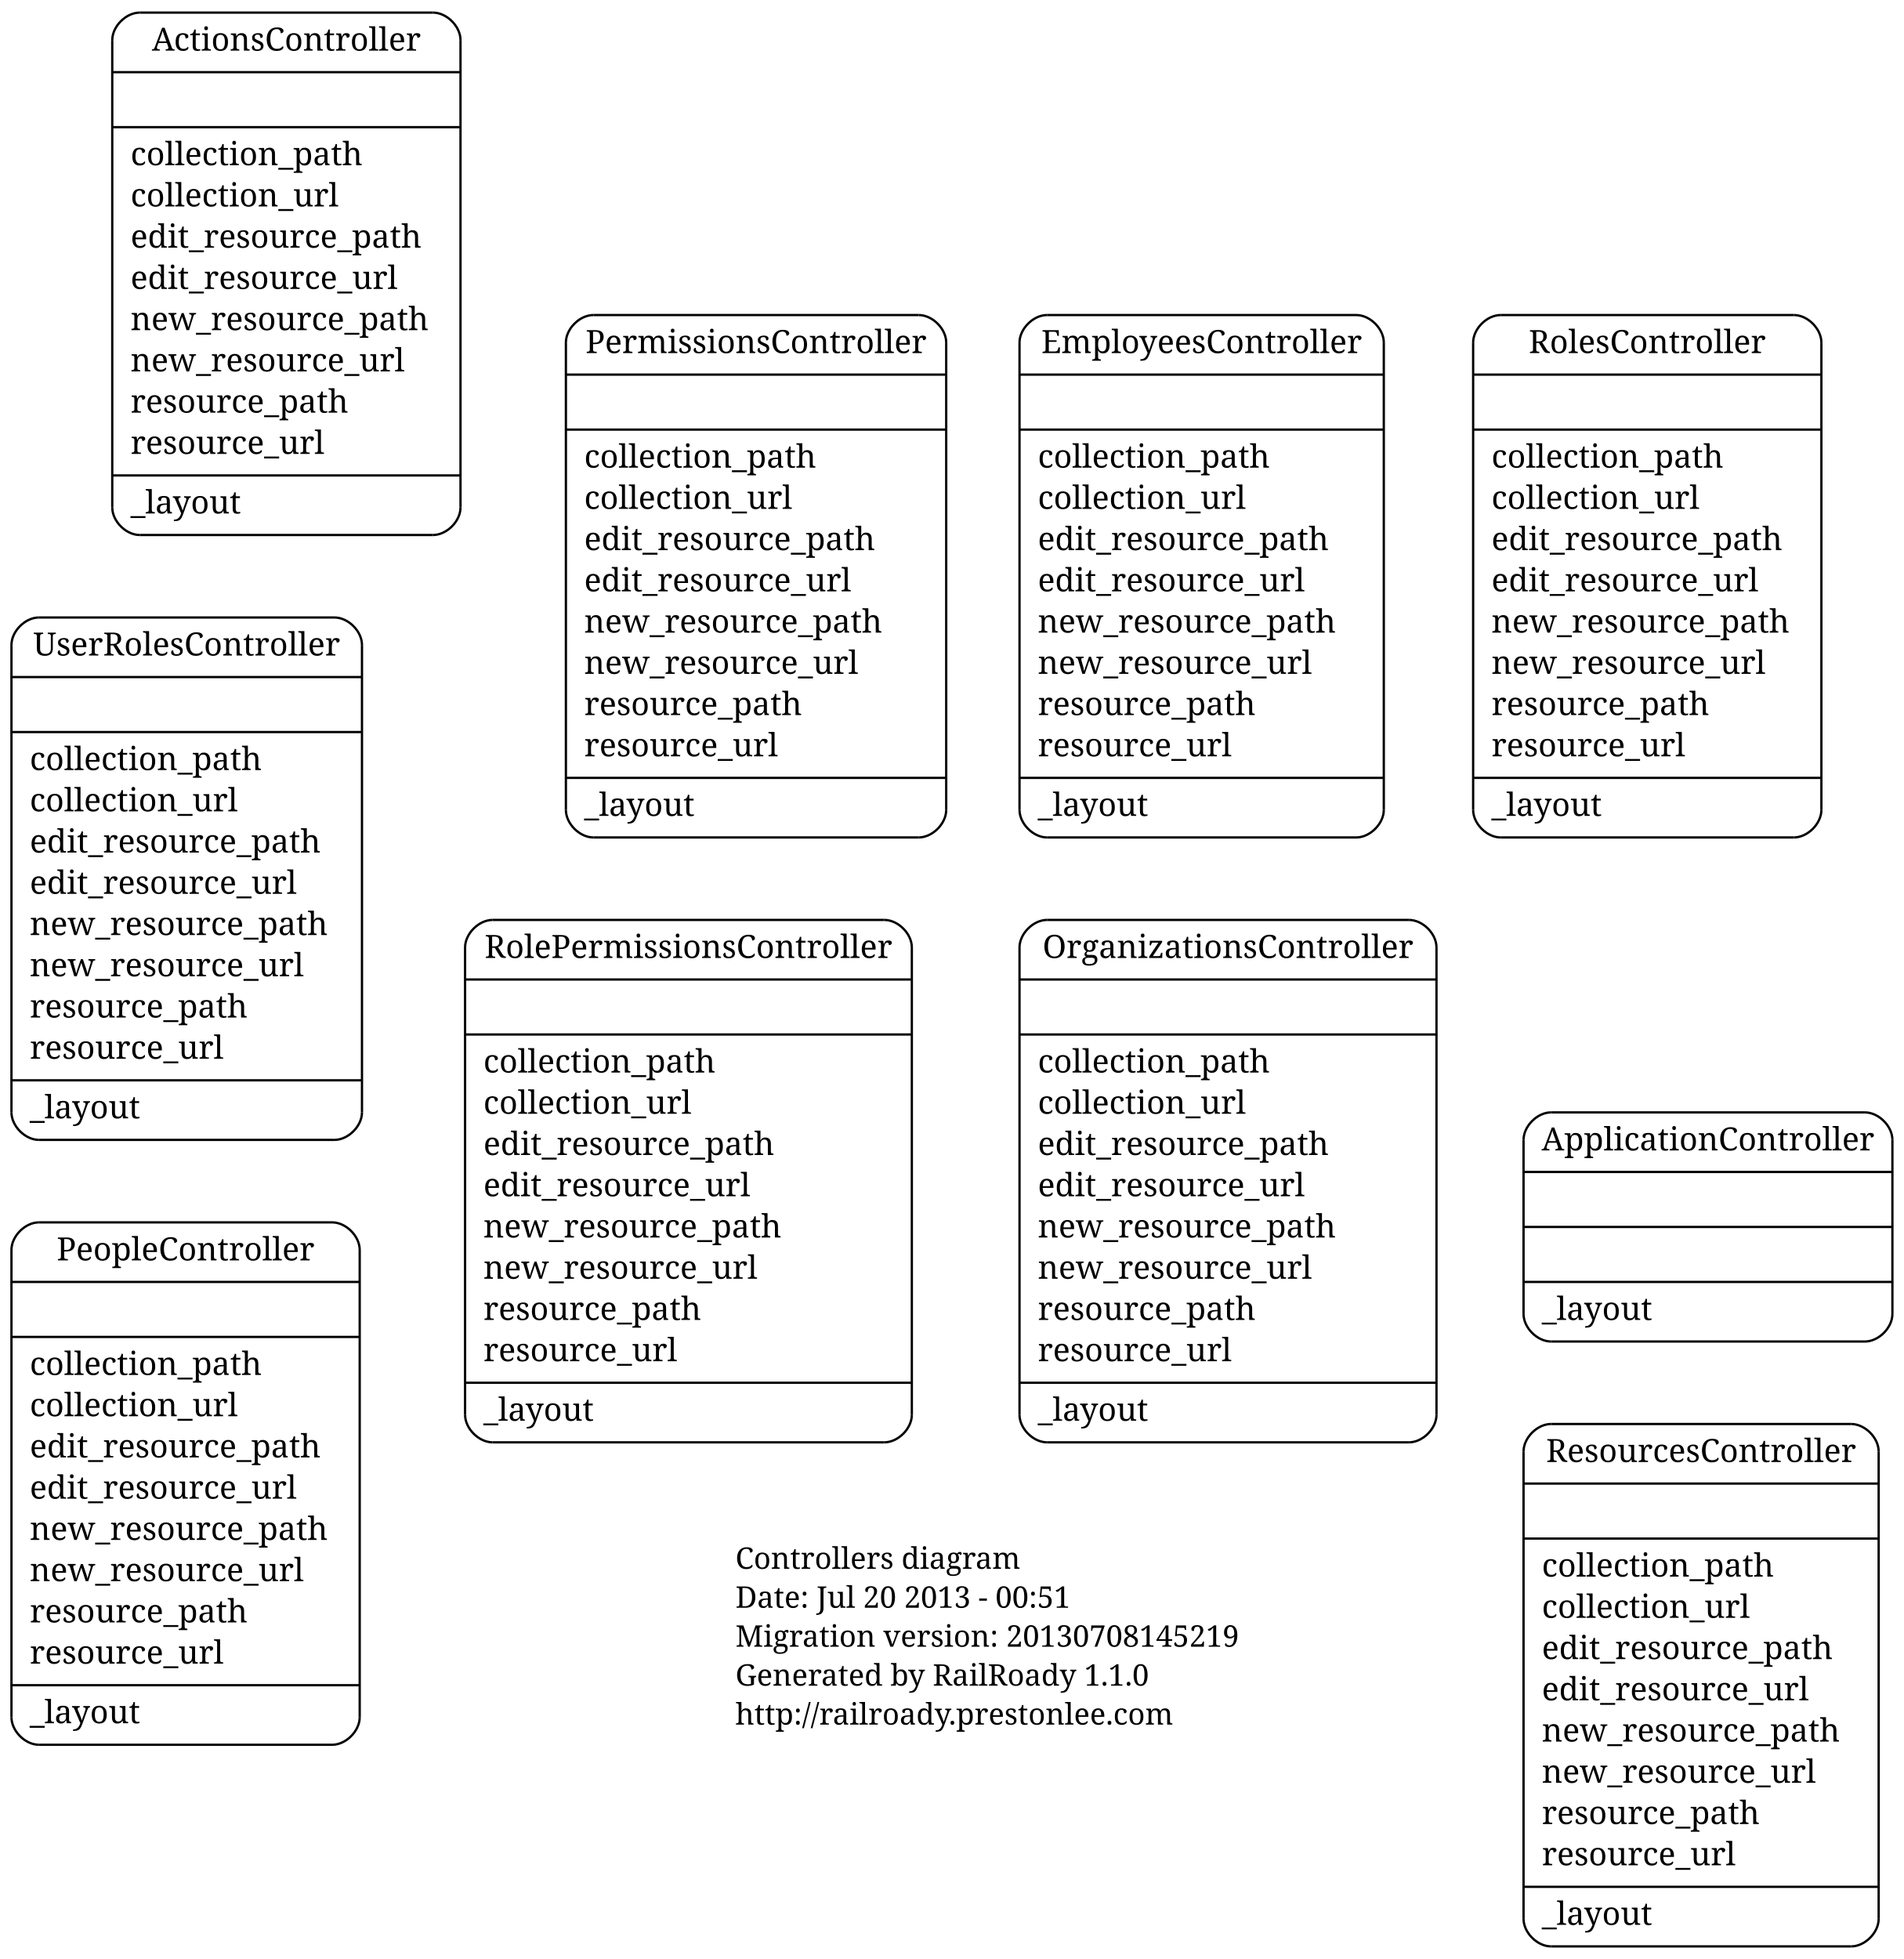
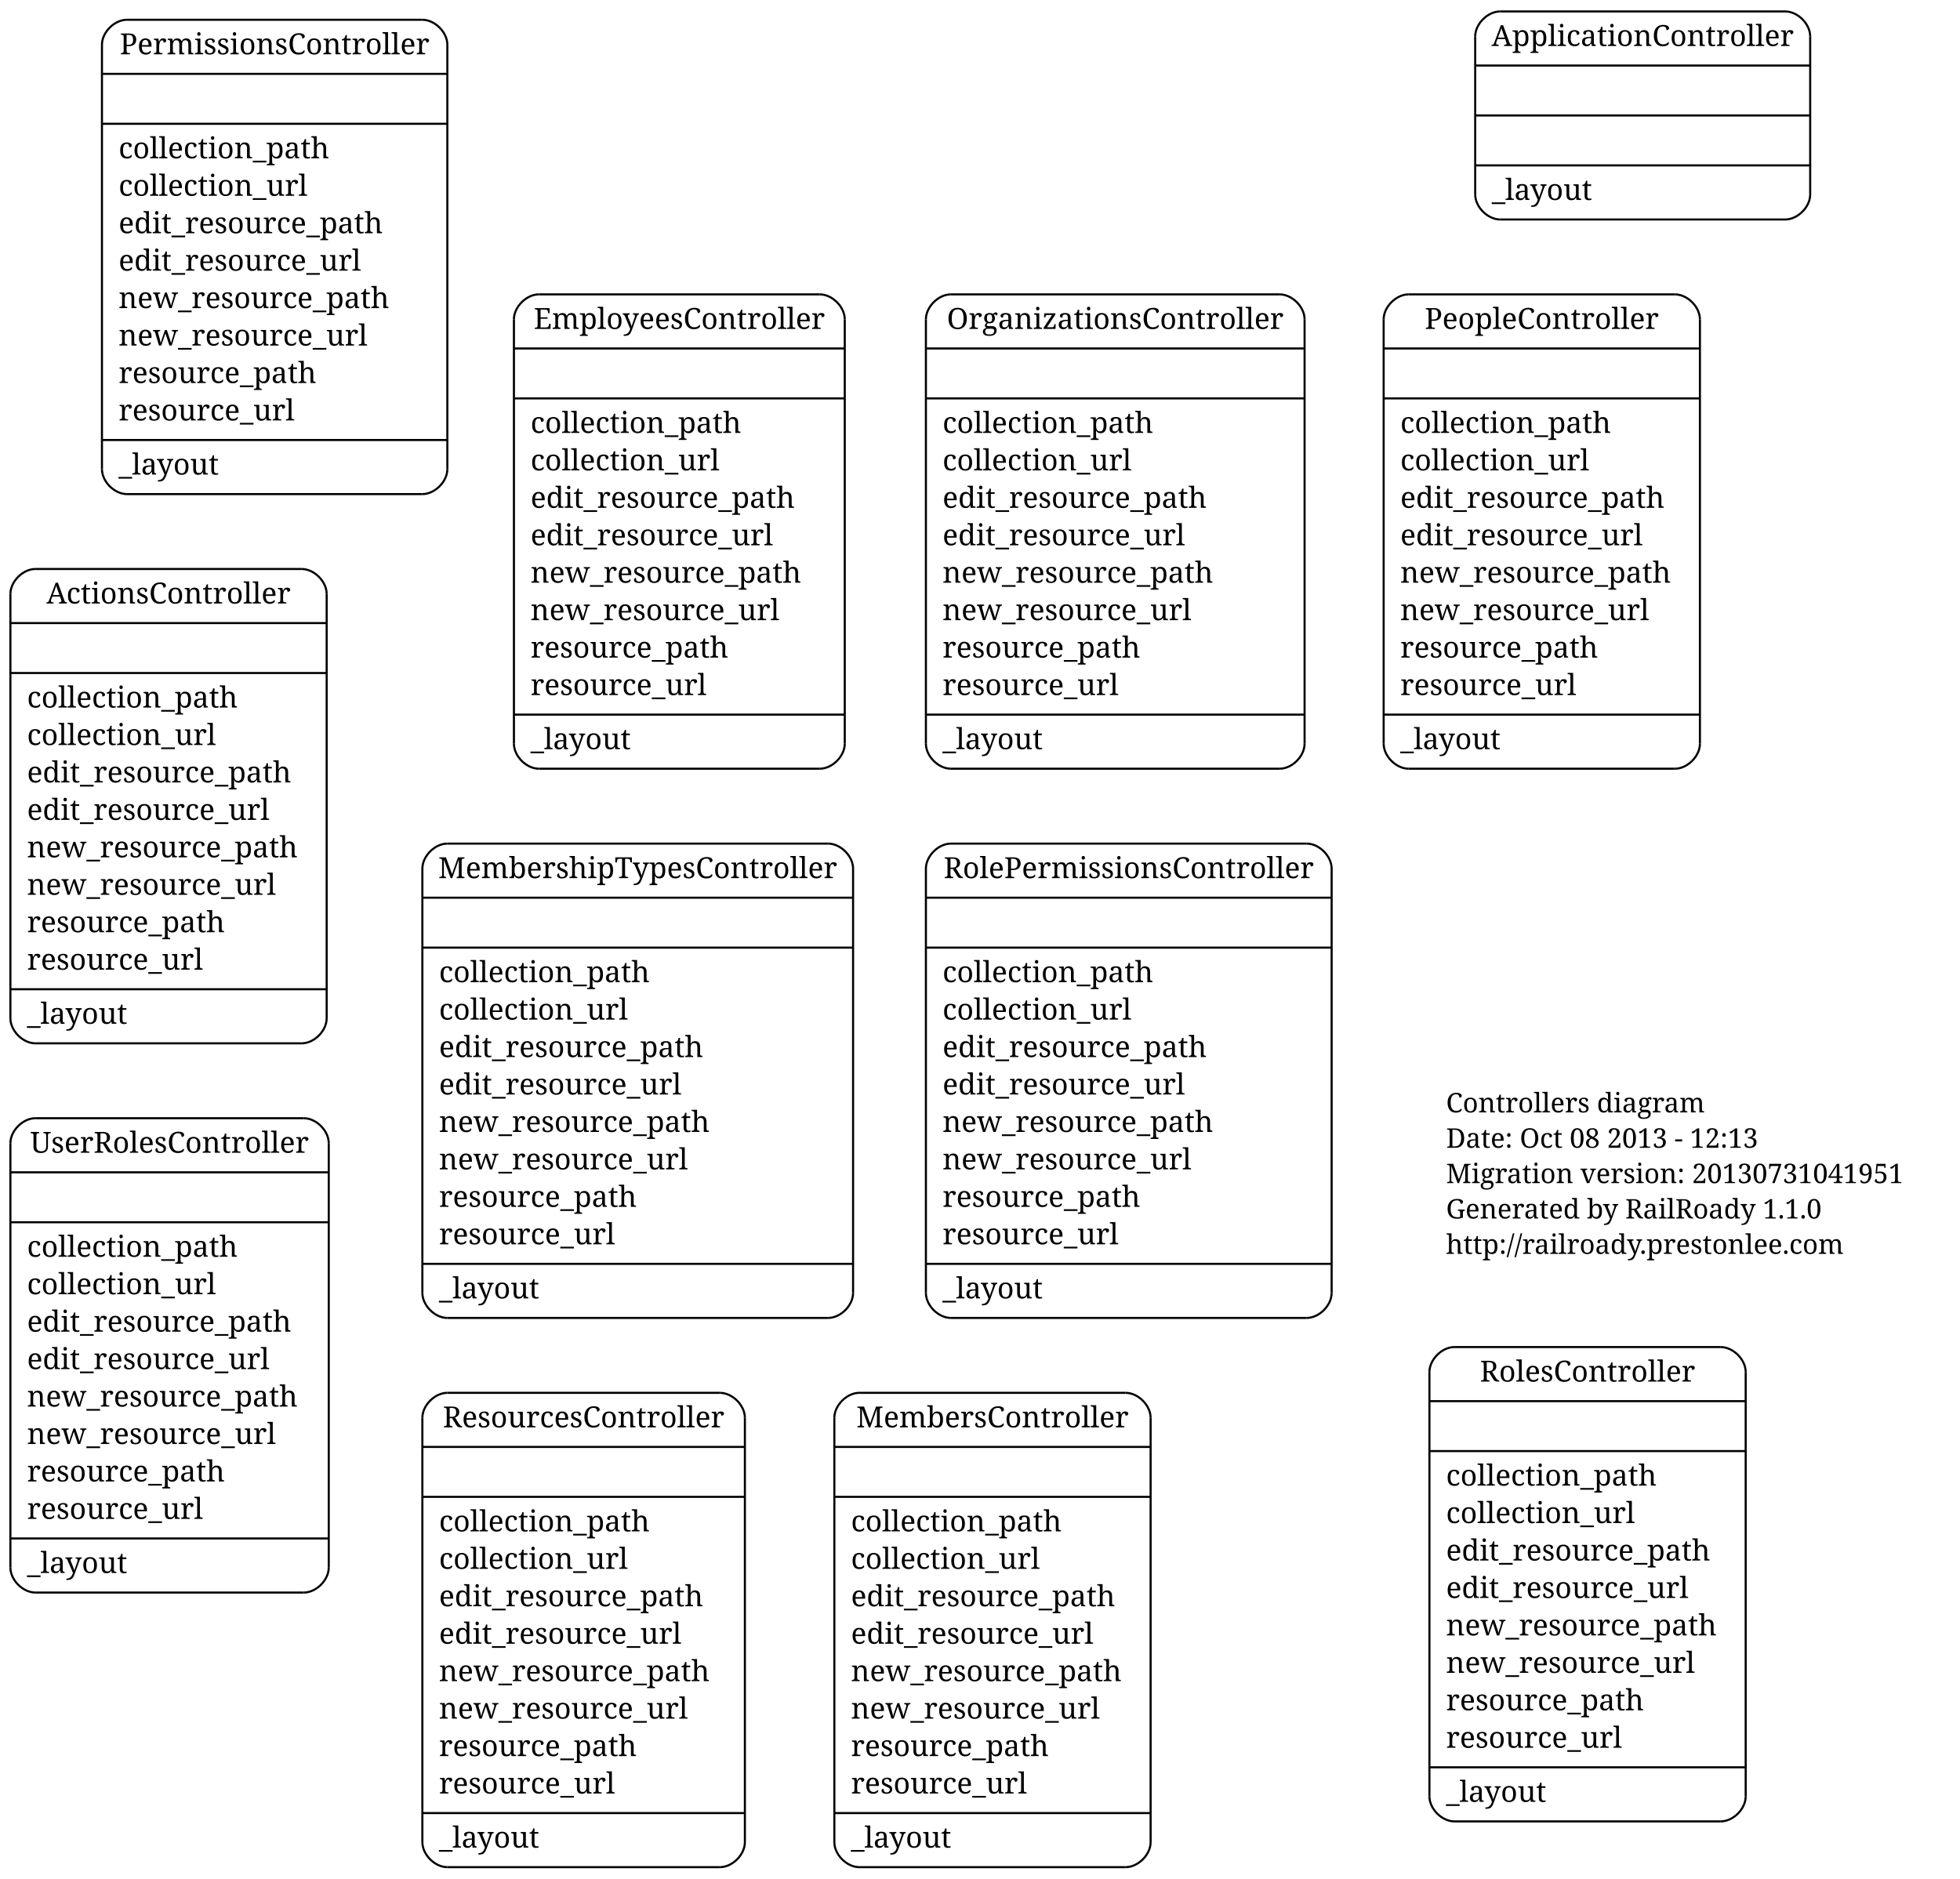
- <svg xmlns="http://www.w3.org/2000/svg" width="831pt" height="855pt" viewBox="0.00 0.00 831.00 855.00">
-   <g id="graph1" class="graph" transform="scale(1 1) rotate(0) translate(4 851)">
-     <polygon fill="white" stroke="white" points="-4,5 -4,-851 828,-851 828,5 -4,5" />
+ <svg xmlns="http://www.w3.org/2000/svg" width="942pt" height="903pt" viewBox="0.00 0.00 942.00 903.00">
+   <g id="graph1" class="graph" transform="scale(1 1) rotate(0) translate(4 899)">
+     <polygon fill="white" stroke="white" points="-4,5 -4,-899 939,-899 939,5 -4,5" />
    <g id="node1" class="node">
-       <text text-anchor="start" x="317" y="-166.3" font-family="Times Roman,serif" font-size="13.00">Controllers diagram</text>
-       <text text-anchor="start" x="317" y="-149.3" font-family="Times Roman,serif" font-size="13.00">Date: Jul 20 2013 - 00:51</text>
-       <text text-anchor="start" x="317" y="-132.3" font-family="Times Roman,serif" font-size="13.00">Migration version: 20130708145219</text>
-       <text text-anchor="start" x="317" y="-115.3" font-family="Times Roman,serif" font-size="13.00">Generated by RailRoady 1.1.0</text>
-       <text text-anchor="start" x="317" y="-98.3" font-family="Times Roman,serif" font-size="13.00">http://railroady.prestonlee.com</text>
+       <text text-anchor="start" x="691" y="-364.3" font-family="Times Roman,serif" font-size="13.00">Controllers diagram</text>
+       <text text-anchor="start" x="691" y="-347.3" font-family="Times Roman,serif" font-size="13.00">Date: Oct 08 2013 - 12:13</text>
+       <text text-anchor="start" x="691" y="-330.3" font-family="Times Roman,serif" font-size="13.00">Migration version: 20130731041951</text>
+       <text text-anchor="start" x="691" y="-313.3" font-family="Times Roman,serif" font-size="13.00">Generated by RailRoady 1.1.0</text>
+       <text text-anchor="start" x="691" y="-296.3" font-family="Times Roman,serif" font-size="13.00">http://railroady.prestonlee.com</text>
    </g>
    <g id="node2" class="node">
-       <polyline fill="none" stroke="black" points="57,-617.5 185,-617.5 " />
-       <path fill="none" stroke="black" d="M185,-617.5C191,-617.5 197,-623.5 197,-629.5" />
-       <polyline fill="none" stroke="black" points="197,-629.5 197,-833.5 " />
-       <path fill="none" stroke="black" d="M197,-833.5C197,-839.5 191,-845.5 185,-845.5" />
-       <polyline fill="none" stroke="black" points="185,-845.5 57,-845.5 " />
-       <path fill="none" stroke="black" d="M57,-845.5C51,-845.5 45,-839.5 45,-833.5" />
-       <polyline fill="none" stroke="black" points="45,-833.5 45,-629.5 " />
-       <path fill="none" stroke="black" d="M45,-629.5C45,-623.5 51,-617.5 57,-617.5" />
-       <text text-anchor="middle" x="121" y="-828.9" font-family="Times Roman,serif" font-size="14.00">ActionsController</text>
-       <polyline fill="none" stroke="black" points="45,-819.5 197,-819.5 " />
-       <polyline fill="none" stroke="black" points="45,-795.5 197,-795.5 " />
-       <text text-anchor="start" x="53" y="-778.9" font-family="Times Roman,serif" font-size="14.00">collection_path</text>
-       <text text-anchor="start" x="53" y="-760.9" font-family="Times Roman,serif" font-size="14.00">collection_url</text>
-       <text text-anchor="start" x="53" y="-742.9" font-family="Times Roman,serif" font-size="14.00">edit_resource_path</text>
-       <text text-anchor="start" x="53" y="-724.9" font-family="Times Roman,serif" font-size="14.00">edit_resource_url</text>
-       <text text-anchor="start" x="53" y="-706.9" font-family="Times Roman,serif" font-size="14.00">new_resource_path</text>
-       <text text-anchor="start" x="53" y="-688.9" font-family="Times Roman,serif" font-size="14.00">new_resource_url</text>
-       <text text-anchor="start" x="53" y="-670.9" font-family="Times Roman,serif" font-size="14.00">resource_path</text>
-       <text text-anchor="start" x="53" y="-652.9" font-family="Times Roman,serif" font-size="14.00">resource_url</text>
-       <polyline fill="none" stroke="black" points="45,-643.5 197,-643.5 " />
-       <text text-anchor="start" x="53" y="-626.9" font-family="Times Roman,serif" font-size="14.00">_layout</text>
+       <polyline fill="none" stroke="black" points="13,-397.5 141,-397.5 " />
+       <path fill="none" stroke="black" d="M141,-397.5C147,-397.5 153,-403.5 153,-409.5" />
+       <polyline fill="none" stroke="black" points="153,-409.5 153,-613.5 " />
+       <path fill="none" stroke="black" d="M153,-613.5C153,-619.5 147,-625.5 141,-625.5" />
+       <polyline fill="none" stroke="black" points="141,-625.5 13,-625.5 " />
+       <path fill="none" stroke="black" d="M13,-625.5C7,-625.5 1,-619.5 1,-613.5" />
+       <polyline fill="none" stroke="black" points="1,-613.5 1,-409.5 " />
+       <path fill="none" stroke="black" d="M1,-409.5C1,-403.5 7,-397.5 13,-397.5" />
+       <text text-anchor="middle" x="77" y="-608.9" font-family="Times Roman,serif" font-size="14.00">ActionsController</text>
+       <polyline fill="none" stroke="black" points="1,-599.5 153,-599.5 " />
+       <polyline fill="none" stroke="black" points="1,-575.5 153,-575.5 " />
+       <text text-anchor="start" x="9" y="-558.9" font-family="Times Roman,serif" font-size="14.00">collection_path</text>
+       <text text-anchor="start" x="9" y="-540.9" font-family="Times Roman,serif" font-size="14.00">collection_url</text>
+       <text text-anchor="start" x="9" y="-522.9" font-family="Times Roman,serif" font-size="14.00">edit_resource_path</text>
+       <text text-anchor="start" x="9" y="-504.9" font-family="Times Roman,serif" font-size="14.00">edit_resource_url</text>
+       <text text-anchor="start" x="9" y="-486.9" font-family="Times Roman,serif" font-size="14.00">new_resource_path</text>
+       <text text-anchor="start" x="9" y="-468.9" font-family="Times Roman,serif" font-size="14.00">new_resource_url</text>
+       <text text-anchor="start" x="9" y="-450.9" font-family="Times Roman,serif" font-size="14.00">resource_path</text>
+       <text text-anchor="start" x="9" y="-432.9" font-family="Times Roman,serif" font-size="14.00">resource_url</text>
+       <polyline fill="none" stroke="black" points="1,-423.5 153,-423.5 " />
+       <text text-anchor="start" x="9" y="-406.9" font-family="Times Roman,serif" font-size="14.00">_layout</text>
    </g>
    <g id="node3" class="node">
-       <polyline fill="none" stroke="black" points="673,-265.5 810,-265.5 " />
-       <path fill="none" stroke="black" d="M810,-265.5C816,-265.5 822,-271.5 822,-277.5" />
-       <polyline fill="none" stroke="black" points="822,-277.5 822,-353.5 " />
-       <path fill="none" stroke="black" d="M822,-353.5C822,-359.5 816,-365.5 810,-365.5" />
-       <polyline fill="none" stroke="black" points="810,-365.5 673,-365.5 " />
-       <path fill="none" stroke="black" d="M673,-365.5C667,-365.5 661,-359.5 661,-353.5" />
-       <polyline fill="none" stroke="black" points="661,-353.5 661,-277.5 " />
-       <path fill="none" stroke="black" d="M661,-277.5C661,-271.5 667,-265.5 673,-265.5" />
-       <text text-anchor="middle" x="741.5" y="-348.9" font-family="Times Roman,serif" font-size="14.00">ApplicationController</text>
-       <polyline fill="none" stroke="black" points="661,-339.5 822,-339.5 " />
-       <polyline fill="none" stroke="black" points="661,-315.5 822,-315.5 " />
-       <polyline fill="none" stroke="black" points="661,-291.5 822,-291.5 " />
-       <text text-anchor="start" x="669" y="-274.9" font-family="Times Roman,serif" font-size="14.00">_layout</text>
+       <polyline fill="none" stroke="black" points="717,-793.5 854,-793.5 " />
+       <path fill="none" stroke="black" d="M854,-793.5C860,-793.5 866,-799.5 866,-805.5" />
+       <polyline fill="none" stroke="black" points="866,-805.5 866,-881.5 " />
+       <path fill="none" stroke="black" d="M866,-881.5C866,-887.5 860,-893.5 854,-893.5" />
+       <polyline fill="none" stroke="black" points="854,-893.5 717,-893.5 " />
+       <path fill="none" stroke="black" d="M717,-893.5C711,-893.5 705,-887.5 705,-881.5" />
+       <polyline fill="none" stroke="black" points="705,-881.5 705,-805.5 " />
+       <path fill="none" stroke="black" d="M705,-805.5C705,-799.5 711,-793.5 717,-793.5" />
+       <text text-anchor="middle" x="785.5" y="-876.9" font-family="Times Roman,serif" font-size="14.00">ApplicationController</text>
+       <polyline fill="none" stroke="black" points="705,-867.5 866,-867.5 " />
+       <polyline fill="none" stroke="black" points="705,-843.5 866,-843.5 " />
+       <polyline fill="none" stroke="black" points="705,-819.5 866,-819.5 " />
+       <text text-anchor="start" x="713" y="-802.9" font-family="Times Roman,serif" font-size="14.00">_layout</text>
    </g>
    <g id="node4" class="node">
-       <polyline fill="none" stroke="black" points="13,-353.5 142,-353.5 " />
-       <path fill="none" stroke="black" d="M142,-353.5C148,-353.5 154,-359.5 154,-365.5" />
-       <polyline fill="none" stroke="black" points="154,-365.5 154,-569.5 " />
-       <path fill="none" stroke="black" d="M154,-569.5C154,-575.5 148,-581.5 142,-581.5" />
-       <polyline fill="none" stroke="black" points="142,-581.5 13,-581.5 " />
-       <path fill="none" stroke="black" d="M13,-581.5C7,-581.5 1,-575.5 1,-569.5" />
-       <polyline fill="none" stroke="black" points="1,-569.5 1,-365.5 " />
-       <path fill="none" stroke="black" d="M1,-365.5C1,-359.5 7,-353.5 13,-353.5" />
-       <text text-anchor="middle" x="77.5" y="-564.9" font-family="Times Roman,serif" font-size="14.00">UserRolesController</text>
-       <polyline fill="none" stroke="black" points="1,-555.5 154,-555.5 " />
-       <polyline fill="none" stroke="black" points="1,-531.5 154,-531.5 " />
-       <text text-anchor="start" x="9" y="-514.9" font-family="Times Roman,serif" font-size="14.00">collection_path</text>
-       <text text-anchor="start" x="9" y="-496.9" font-family="Times Roman,serif" font-size="14.00">collection_url</text>
-       <text text-anchor="start" x="9" y="-478.9" font-family="Times Roman,serif" font-size="14.00">edit_resource_path</text>
-       <text text-anchor="start" x="9" y="-460.9" font-family="Times Roman,serif" font-size="14.00">edit_resource_url</text>
-       <text text-anchor="start" x="9" y="-442.9" font-family="Times Roman,serif" font-size="14.00">new_resource_path</text>
-       <text text-anchor="start" x="9" y="-424.9" font-family="Times Roman,serif" font-size="14.00">new_resource_url</text>
-       <text text-anchor="start" x="9" y="-406.9" font-family="Times Roman,serif" font-size="14.00">resource_path</text>
-       <text text-anchor="start" x="9" y="-388.9" font-family="Times Roman,serif" font-size="14.00">resource_url</text>
-       <polyline fill="none" stroke="black" points="1,-379.5 154,-379.5 " />
-       <text text-anchor="start" x="9" y="-362.9" font-family="Times Roman,serif" font-size="14.00">_layout</text>
+       <polyline fill="none" stroke="black" points="13,-133.5 142,-133.5 " />
+       <path fill="none" stroke="black" d="M142,-133.5C148,-133.5 154,-139.5 154,-145.5" />
+       <polyline fill="none" stroke="black" points="154,-145.5 154,-349.5 " />
+       <path fill="none" stroke="black" d="M154,-349.5C154,-355.5 148,-361.5 142,-361.5" />
+       <polyline fill="none" stroke="black" points="142,-361.5 13,-361.5 " />
+       <path fill="none" stroke="black" d="M13,-361.5C7,-361.5 1,-355.5 1,-349.5" />
+       <polyline fill="none" stroke="black" points="1,-349.5 1,-145.5 " />
+       <path fill="none" stroke="black" d="M1,-145.5C1,-139.5 7,-133.5 13,-133.5" />
+       <text text-anchor="middle" x="77.5" y="-344.9" font-family="Times Roman,serif" font-size="14.00">UserRolesController</text>
+       <polyline fill="none" stroke="black" points="1,-335.5 154,-335.5 " />
+       <polyline fill="none" stroke="black" points="1,-311.5 154,-311.5 " />
+       <text text-anchor="start" x="9" y="-294.9" font-family="Times Roman,serif" font-size="14.00">collection_path</text>
+       <text text-anchor="start" x="9" y="-276.9" font-family="Times Roman,serif" font-size="14.00">collection_url</text>
+       <text text-anchor="start" x="9" y="-258.9" font-family="Times Roman,serif" font-size="14.00">edit_resource_path</text>
+       <text text-anchor="start" x="9" y="-240.9" font-family="Times Roman,serif" font-size="14.00">edit_resource_url</text>
+       <text text-anchor="start" x="9" y="-222.9" font-family="Times Roman,serif" font-size="14.00">new_resource_path</text>
+       <text text-anchor="start" x="9" y="-204.9" font-family="Times Roman,serif" font-size="14.00">new_resource_url</text>
+       <text text-anchor="start" x="9" y="-186.9" font-family="Times Roman,serif" font-size="14.00">resource_path</text>
+       <text text-anchor="start" x="9" y="-168.9" font-family="Times Roman,serif" font-size="14.00">resource_url</text>
+       <polyline fill="none" stroke="black" points="1,-159.5 154,-159.5 " />
+       <text text-anchor="start" x="9" y="-142.9" font-family="Times Roman,serif" font-size="14.00">_layout</text>
    </g>
    <g id="node5" class="node">
-       <polyline fill="none" stroke="black" points="13,-89.5 141,-89.5 " />
-       <path fill="none" stroke="black" d="M141,-89.5C147,-89.5 153,-95.5 153,-101.5" />
-       <polyline fill="none" stroke="black" points="153,-101.5 153,-305.5 " />
-       <path fill="none" stroke="black" d="M153,-305.5C153,-311.5 147,-317.5 141,-317.5" />
-       <polyline fill="none" stroke="black" points="141,-317.5 13,-317.5 " />
-       <path fill="none" stroke="black" d="M13,-317.5C7,-317.5 1,-311.5 1,-305.5" />
-       <polyline fill="none" stroke="black" points="1,-305.5 1,-101.5 " />
-       <path fill="none" stroke="black" d="M1,-101.5C1,-95.5 7,-89.5 13,-89.5" />
-       <text text-anchor="middle" x="77" y="-300.9" font-family="Times Roman,serif" font-size="14.00">PeopleController</text>
-       <polyline fill="none" stroke="black" points="1,-291.5 153,-291.5 " />
-       <polyline fill="none" stroke="black" points="1,-267.5 153,-267.5 " />
-       <text text-anchor="start" x="9" y="-250.9" font-family="Times Roman,serif" font-size="14.00">collection_path</text>
-       <text text-anchor="start" x="9" y="-232.9" font-family="Times Roman,serif" font-size="14.00">collection_url</text>
-       <text text-anchor="start" x="9" y="-214.9" font-family="Times Roman,serif" font-size="14.00">edit_resource_path</text>
-       <text text-anchor="start" x="9" y="-196.9" font-family="Times Roman,serif" font-size="14.00">edit_resource_url</text>
-       <text text-anchor="start" x="9" y="-178.9" font-family="Times Roman,serif" font-size="14.00">new_resource_path</text>
-       <text text-anchor="start" x="9" y="-160.9" font-family="Times Roman,serif" font-size="14.00">new_resource_url</text>
-       <text text-anchor="start" x="9" y="-142.9" font-family="Times Roman,serif" font-size="14.00">resource_path</text>
-       <text text-anchor="start" x="9" y="-124.9" font-family="Times Roman,serif" font-size="14.00">resource_url</text>
-       <polyline fill="none" stroke="black" points="1,-115.5 153,-115.5 " />
-       <text text-anchor="start" x="9" y="-98.9" font-family="Times Roman,serif" font-size="14.00">_layout</text>
+       <polyline fill="none" stroke="black" points="673,-529.5 801,-529.5 " />
+       <path fill="none" stroke="black" d="M801,-529.5C807,-529.5 813,-535.5 813,-541.5" />
+       <polyline fill="none" stroke="black" points="813,-541.5 813,-745.5 " />
+       <path fill="none" stroke="black" d="M813,-745.5C813,-751.5 807,-757.5 801,-757.5" />
+       <polyline fill="none" stroke="black" points="801,-757.5 673,-757.5 " />
+       <path fill="none" stroke="black" d="M673,-757.5C667,-757.5 661,-751.5 661,-745.5" />
+       <polyline fill="none" stroke="black" points="661,-745.5 661,-541.5 " />
+       <path fill="none" stroke="black" d="M661,-541.5C661,-535.5 667,-529.5 673,-529.5" />
+       <text text-anchor="middle" x="737" y="-740.9" font-family="Times Roman,serif" font-size="14.00">PeopleController</text>
+       <polyline fill="none" stroke="black" points="661,-731.5 813,-731.5 " />
+       <polyline fill="none" stroke="black" points="661,-707.5 813,-707.5 " />
+       <text text-anchor="start" x="669" y="-690.9" font-family="Times Roman,serif" font-size="14.00">collection_path</text>
+       <text text-anchor="start" x="669" y="-672.9" font-family="Times Roman,serif" font-size="14.00">collection_url</text>
+       <text text-anchor="start" x="669" y="-654.9" font-family="Times Roman,serif" font-size="14.00">edit_resource_path</text>
+       <text text-anchor="start" x="669" y="-636.9" font-family="Times Roman,serif" font-size="14.00">edit_resource_url</text>
+       <text text-anchor="start" x="669" y="-618.9" font-family="Times Roman,serif" font-size="14.00">new_resource_path</text>
+       <text text-anchor="start" x="669" y="-600.9" font-family="Times Roman,serif" font-size="14.00">new_resource_url</text>
+       <text text-anchor="start" x="669" y="-582.9" font-family="Times Roman,serif" font-size="14.00">resource_path</text>
+       <text text-anchor="start" x="669" y="-564.9" font-family="Times Roman,serif" font-size="14.00">resource_url</text>
+       <polyline fill="none" stroke="black" points="661,-555.5 813,-555.5 " />
+       <text text-anchor="start" x="669" y="-538.9" font-family="Times Roman,serif" font-size="14.00">_layout</text>
    </g>
    <g id="node6" class="node">
-       <polyline fill="none" stroke="black" points="651,-485.5 779,-485.5 " />
-       <path fill="none" stroke="black" d="M779,-485.5C785,-485.5 791,-491.5 791,-497.5" />
-       <polyline fill="none" stroke="black" points="791,-497.5 791,-701.5 " />
-       <path fill="none" stroke="black" d="M791,-701.5C791,-707.5 785,-713.5 779,-713.5" />
-       <polyline fill="none" stroke="black" points="779,-713.5 651,-713.5 " />
-       <path fill="none" stroke="black" d="M651,-713.5C645,-713.5 639,-707.5 639,-701.5" />
-       <polyline fill="none" stroke="black" points="639,-701.5 639,-497.5 " />
-       <path fill="none" stroke="black" d="M639,-497.5C639,-491.5 645,-485.5 651,-485.5" />
-       <text text-anchor="middle" x="715" y="-696.9" font-family="Times Roman,serif" font-size="14.00">RolesController</text>
-       <polyline fill="none" stroke="black" points="639,-687.5 791,-687.5 " />
-       <polyline fill="none" stroke="black" points="639,-663.5 791,-663.5 " />
-       <text text-anchor="start" x="647" y="-646.9" font-family="Times Roman,serif" font-size="14.00">collection_path</text>
-       <text text-anchor="start" x="647" y="-628.9" font-family="Times Roman,serif" font-size="14.00">collection_url</text>
-       <text text-anchor="start" x="647" y="-610.9" font-family="Times Roman,serif" font-size="14.00">edit_resource_path</text>
-       <text text-anchor="start" x="647" y="-592.9" font-family="Times Roman,serif" font-size="14.00">edit_resource_url</text>
-       <text text-anchor="start" x="647" y="-574.9" font-family="Times Roman,serif" font-size="14.00">new_resource_path</text>
-       <text text-anchor="start" x="647" y="-556.9" font-family="Times Roman,serif" font-size="14.00">new_resource_url</text>
-       <text text-anchor="start" x="647" y="-538.9" font-family="Times Roman,serif" font-size="14.00">resource_path</text>
-       <text text-anchor="start" x="647" y="-520.9" font-family="Times Roman,serif" font-size="14.00">resource_url</text>
-       <polyline fill="none" stroke="black" points="639,-511.5 791,-511.5 " />
-       <text text-anchor="start" x="647" y="-494.9" font-family="Times Roman,serif" font-size="14.00">_layout</text>
+       <polyline fill="none" stroke="black" points="211,-265.5 394,-265.5 " />
+       <path fill="none" stroke="black" d="M394,-265.5C400,-265.5 406,-271.5 406,-277.5" />
+       <polyline fill="none" stroke="black" points="406,-277.5 406,-481.5 " />
+       <path fill="none" stroke="black" d="M406,-481.5C406,-487.5 400,-493.5 394,-493.5" />
+       <polyline fill="none" stroke="black" points="394,-493.5 211,-493.5 " />
+       <path fill="none" stroke="black" d="M211,-493.5C205,-493.5 199,-487.5 199,-481.5" />
+       <polyline fill="none" stroke="black" points="199,-481.5 199,-277.5 " />
+       <path fill="none" stroke="black" d="M199,-277.5C199,-271.5 205,-265.5 211,-265.5" />
+       <text text-anchor="middle" x="302.5" y="-476.9" font-family="Times Roman,serif" font-size="14.00">MembershipTypesController</text>
+       <polyline fill="none" stroke="black" points="199,-467.5 406,-467.5 " />
+       <polyline fill="none" stroke="black" points="199,-443.5 406,-443.5 " />
+       <text text-anchor="start" x="207" y="-426.9" font-family="Times Roman,serif" font-size="14.00">collection_path</text>
+       <text text-anchor="start" x="207" y="-408.9" font-family="Times Roman,serif" font-size="14.00">collection_url</text>
+       <text text-anchor="start" x="207" y="-390.9" font-family="Times Roman,serif" font-size="14.00">edit_resource_path</text>
+       <text text-anchor="start" x="207" y="-372.9" font-family="Times Roman,serif" font-size="14.00">edit_resource_url</text>
+       <text text-anchor="start" x="207" y="-354.9" font-family="Times Roman,serif" font-size="14.00">new_resource_path</text>
+       <text text-anchor="start" x="207" y="-336.9" font-family="Times Roman,serif" font-size="14.00">new_resource_url</text>
+       <text text-anchor="start" x="207" y="-318.9" font-family="Times Roman,serif" font-size="14.00">resource_path</text>
+       <text text-anchor="start" x="207" y="-300.9" font-family="Times Roman,serif" font-size="14.00">resource_url</text>
+       <polyline fill="none" stroke="black" points="199,-291.5 406,-291.5 " />
+       <text text-anchor="start" x="207" y="-274.9" font-family="Times Roman,serif" font-size="14.00">_layout</text>
    </g>
    <g id="node7" class="node">
-       <polyline fill="none" stroke="black" points="453,-485.5 588,-485.5 " />
-       <path fill="none" stroke="black" d="M588,-485.5C594,-485.5 600,-491.5 600,-497.5" />
-       <polyline fill="none" stroke="black" points="600,-497.5 600,-701.5 " />
-       <path fill="none" stroke="black" d="M600,-701.5C600,-707.5 594,-713.5 588,-713.5" />
-       <polyline fill="none" stroke="black" points="588,-713.5 453,-713.5 " />
-       <path fill="none" stroke="black" d="M453,-713.5C447,-713.5 441,-707.5 441,-701.5" />
-       <polyline fill="none" stroke="black" points="441,-701.5 441,-497.5 " />
-       <path fill="none" stroke="black" d="M441,-497.5C441,-491.5 447,-485.5 453,-485.5" />
-       <text text-anchor="middle" x="520.5" y="-696.9" font-family="Times Roman,serif" font-size="14.00">EmployeesController</text>
-       <polyline fill="none" stroke="black" points="441,-687.5 600,-687.5 " />
-       <polyline fill="none" stroke="black" points="441,-663.5 600,-663.5 " />
-       <text text-anchor="start" x="449" y="-646.9" font-family="Times Roman,serif" font-size="14.00">collection_path</text>
-       <text text-anchor="start" x="449" y="-628.9" font-family="Times Roman,serif" font-size="14.00">collection_url</text>
-       <text text-anchor="start" x="449" y="-610.9" font-family="Times Roman,serif" font-size="14.00">edit_resource_path</text>
-       <text text-anchor="start" x="449" y="-592.9" font-family="Times Roman,serif" font-size="14.00">edit_resource_url</text>
-       <text text-anchor="start" x="449" y="-574.9" font-family="Times Roman,serif" font-size="14.00">new_resource_path</text>
-       <text text-anchor="start" x="449" y="-556.9" font-family="Times Roman,serif" font-size="14.00">new_resource_url</text>
-       <text text-anchor="start" x="449" y="-538.9" font-family="Times Roman,serif" font-size="14.00">resource_path</text>
-       <text text-anchor="start" x="449" y="-520.9" font-family="Times Roman,serif" font-size="14.00">resource_url</text>
-       <polyline fill="none" stroke="black" points="441,-511.5 600,-511.5 " />
-       <text text-anchor="start" x="449" y="-494.9" font-family="Times Roman,serif" font-size="14.00">_layout</text>
+       <polyline fill="none" stroke="black" points="695,-23.5 823,-23.5 " />
+       <path fill="none" stroke="black" d="M823,-23.5C829,-23.5 835,-29.5 835,-35.5" />
+       <polyline fill="none" stroke="black" points="835,-35.5 835,-239.5 " />
+       <path fill="none" stroke="black" d="M835,-239.5C835,-245.5 829,-251.5 823,-251.5" />
+       <polyline fill="none" stroke="black" points="823,-251.5 695,-251.5 " />
+       <path fill="none" stroke="black" d="M695,-251.5C689,-251.5 683,-245.5 683,-239.5" />
+       <polyline fill="none" stroke="black" points="683,-239.5 683,-35.5 " />
+       <path fill="none" stroke="black" d="M683,-35.5C683,-29.5 689,-23.5 695,-23.5" />
+       <text text-anchor="middle" x="759" y="-234.9" font-family="Times Roman,serif" font-size="14.00">RolesController</text>
+       <polyline fill="none" stroke="black" points="683,-225.5 835,-225.5 " />
+       <polyline fill="none" stroke="black" points="683,-201.5 835,-201.5 " />
+       <text text-anchor="start" x="691" y="-184.9" font-family="Times Roman,serif" font-size="14.00">collection_path</text>
+       <text text-anchor="start" x="691" y="-166.9" font-family="Times Roman,serif" font-size="14.00">collection_url</text>
+       <text text-anchor="start" x="691" y="-148.9" font-family="Times Roman,serif" font-size="14.00">edit_resource_path</text>
+       <text text-anchor="start" x="691" y="-130.9" font-family="Times Roman,serif" font-size="14.00">edit_resource_url</text>
+       <text text-anchor="start" x="691" y="-112.9" font-family="Times Roman,serif" font-size="14.00">new_resource_path</text>
+       <text text-anchor="start" x="691" y="-94.9" font-family="Times Roman,serif" font-size="14.00">new_resource_url</text>
+       <text text-anchor="start" x="691" y="-76.9" font-family="Times Roman,serif" font-size="14.00">resource_path</text>
+       <text text-anchor="start" x="691" y="-58.9" font-family="Times Roman,serif" font-size="14.00">resource_url</text>
+       <polyline fill="none" stroke="black" points="683,-49.5 835,-49.5 " />
+       <text text-anchor="start" x="691" y="-32.9" font-family="Times Roman,serif" font-size="14.00">_layout</text>
    </g>
    <g id="node8" class="node">
-       <polyline fill="none" stroke="black" points="673,-1.5 804,-1.5 " />
-       <path fill="none" stroke="black" d="M804,-1.5C810,-1.5 816,-7.5 816,-13.5" />
-       <polyline fill="none" stroke="black" points="816,-13.5 816,-217.5 " />
-       <path fill="none" stroke="black" d="M816,-217.5C816,-223.5 810,-229.5 804,-229.5" />
-       <polyline fill="none" stroke="black" points="804,-229.5 673,-229.5 " />
-       <path fill="none" stroke="black" d="M673,-229.5C667,-229.5 661,-223.5 661,-217.5" />
-       <polyline fill="none" stroke="black" points="661,-217.5 661,-13.5 " />
-       <path fill="none" stroke="black" d="M661,-13.5C661,-7.5 667,-1.5 673,-1.5" />
-       <text text-anchor="middle" x="738.5" y="-212.9" font-family="Times Roman,serif" font-size="14.00">ResourcesController</text>
-       <polyline fill="none" stroke="black" points="661,-203.5 816,-203.5 " />
-       <polyline fill="none" stroke="black" points="661,-179.5 816,-179.5 " />
-       <text text-anchor="start" x="669" y="-162.9" font-family="Times Roman,serif" font-size="14.00">collection_path</text>
-       <text text-anchor="start" x="669" y="-144.9" font-family="Times Roman,serif" font-size="14.00">collection_url</text>
-       <text text-anchor="start" x="669" y="-126.9" font-family="Times Roman,serif" font-size="14.00">edit_resource_path</text>
-       <text text-anchor="start" x="669" y="-108.9" font-family="Times Roman,serif" font-size="14.00">edit_resource_url</text>
-       <text text-anchor="start" x="669" y="-90.9" font-family="Times Roman,serif" font-size="14.00">new_resource_path</text>
-       <text text-anchor="start" x="669" y="-72.9" font-family="Times Roman,serif" font-size="14.00">new_resource_url</text>
-       <text text-anchor="start" x="669" y="-54.9" font-family="Times Roman,serif" font-size="14.00">resource_path</text>
-       <text text-anchor="start" x="669" y="-36.9" font-family="Times Roman,serif" font-size="14.00">resource_url</text>
-       <polyline fill="none" stroke="black" points="661,-27.5 816,-27.5 " />
-       <text text-anchor="start" x="669" y="-10.9" font-family="Times Roman,serif" font-size="14.00">_layout</text>
+       <polyline fill="none" stroke="black" points="255,-529.5 390,-529.5 " />
+       <path fill="none" stroke="black" d="M390,-529.5C396,-529.5 402,-535.5 402,-541.5" />
+       <polyline fill="none" stroke="black" points="402,-541.5 402,-745.5 " />
+       <path fill="none" stroke="black" d="M402,-745.5C402,-751.5 396,-757.5 390,-757.5" />
+       <polyline fill="none" stroke="black" points="390,-757.5 255,-757.5 " />
+       <path fill="none" stroke="black" d="M255,-757.5C249,-757.5 243,-751.5 243,-745.5" />
+       <polyline fill="none" stroke="black" points="243,-745.5 243,-541.5 " />
+       <path fill="none" stroke="black" d="M243,-541.5C243,-535.5 249,-529.5 255,-529.5" />
+       <text text-anchor="middle" x="322.5" y="-740.9" font-family="Times Roman,serif" font-size="14.00">EmployeesController</text>
+       <polyline fill="none" stroke="black" points="243,-731.5 402,-731.5 " />
+       <polyline fill="none" stroke="black" points="243,-707.5 402,-707.5 " />
+       <text text-anchor="start" x="251" y="-690.9" font-family="Times Roman,serif" font-size="14.00">collection_path</text>
+       <text text-anchor="start" x="251" y="-672.9" font-family="Times Roman,serif" font-size="14.00">collection_url</text>
+       <text text-anchor="start" x="251" y="-654.9" font-family="Times Roman,serif" font-size="14.00">edit_resource_path</text>
+       <text text-anchor="start" x="251" y="-636.9" font-family="Times Roman,serif" font-size="14.00">edit_resource_url</text>
+       <text text-anchor="start" x="251" y="-618.9" font-family="Times Roman,serif" font-size="14.00">new_resource_path</text>
+       <text text-anchor="start" x="251" y="-600.9" font-family="Times Roman,serif" font-size="14.00">new_resource_url</text>
+       <text text-anchor="start" x="251" y="-582.9" font-family="Times Roman,serif" font-size="14.00">resource_path</text>
+       <text text-anchor="start" x="251" y="-564.9" font-family="Times Roman,serif" font-size="14.00">resource_url</text>
+       <polyline fill="none" stroke="black" points="243,-555.5 402,-555.5 " />
+       <text text-anchor="start" x="251" y="-538.9" font-family="Times Roman,serif" font-size="14.00">_layout</text>
    </g>
    <g id="node9" class="node">
-       <polyline fill="none" stroke="black" points="255,-485.5 397,-485.5 " />
-       <path fill="none" stroke="black" d="M397,-485.5C403,-485.5 409,-491.5 409,-497.5" />
-       <polyline fill="none" stroke="black" points="409,-497.5 409,-701.5 " />
-       <path fill="none" stroke="black" d="M409,-701.5C409,-707.5 403,-713.5 397,-713.5" />
-       <polyline fill="none" stroke="black" points="397,-713.5 255,-713.5 " />
-       <path fill="none" stroke="black" d="M255,-713.5C249,-713.5 243,-707.5 243,-701.5" />
-       <polyline fill="none" stroke="black" points="243,-701.5 243,-497.5 " />
-       <path fill="none" stroke="black" d="M243,-497.5C243,-491.5 249,-485.5 255,-485.5" />
-       <text text-anchor="middle" x="326" y="-696.9" font-family="Times Roman,serif" font-size="14.00">PermissionsController</text>
-       <polyline fill="none" stroke="black" points="243,-687.5 409,-687.5 " />
-       <polyline fill="none" stroke="black" points="243,-663.5 409,-663.5 " />
-       <text text-anchor="start" x="251" y="-646.9" font-family="Times Roman,serif" font-size="14.00">collection_path</text>
-       <text text-anchor="start" x="251" y="-628.9" font-family="Times Roman,serif" font-size="14.00">collection_url</text>
-       <text text-anchor="start" x="251" y="-610.9" font-family="Times Roman,serif" font-size="14.00">edit_resource_path</text>
-       <text text-anchor="start" x="251" y="-592.9" font-family="Times Roman,serif" font-size="14.00">edit_resource_url</text>
-       <text text-anchor="start" x="251" y="-574.9" font-family="Times Roman,serif" font-size="14.00">new_resource_path</text>
-       <text text-anchor="start" x="251" y="-556.9" font-family="Times Roman,serif" font-size="14.00">new_resource_url</text>
-       <text text-anchor="start" x="251" y="-538.9" font-family="Times Roman,serif" font-size="14.00">resource_path</text>
-       <text text-anchor="start" x="251" y="-520.9" font-family="Times Roman,serif" font-size="14.00">resource_url</text>
-       <polyline fill="none" stroke="black" points="243,-511.5 409,-511.5 " />
-       <text text-anchor="start" x="251" y="-494.9" font-family="Times Roman,serif" font-size="14.00">_layout</text>
+       <polyline fill="none" stroke="black" points="211,-1.5 342,-1.5 " />
+       <path fill="none" stroke="black" d="M342,-1.5C348,-1.5 354,-7.5 354,-13.5" />
+       <polyline fill="none" stroke="black" points="354,-13.5 354,-217.5 " />
+       <path fill="none" stroke="black" d="M354,-217.5C354,-223.5 348,-229.5 342,-229.5" />
+       <polyline fill="none" stroke="black" points="342,-229.5 211,-229.5 " />
+       <path fill="none" stroke="black" d="M211,-229.5C205,-229.5 199,-223.5 199,-217.5" />
+       <polyline fill="none" stroke="black" points="199,-217.5 199,-13.5 " />
+       <path fill="none" stroke="black" d="M199,-13.5C199,-7.5 205,-1.5 211,-1.5" />
+       <text text-anchor="middle" x="276.5" y="-212.9" font-family="Times Roman,serif" font-size="14.00">ResourcesController</text>
+       <polyline fill="none" stroke="black" points="199,-203.5 354,-203.5 " />
+       <polyline fill="none" stroke="black" points="199,-179.5 354,-179.5 " />
+       <text text-anchor="start" x="207" y="-162.9" font-family="Times Roman,serif" font-size="14.00">collection_path</text>
+       <text text-anchor="start" x="207" y="-144.9" font-family="Times Roman,serif" font-size="14.00">collection_url</text>
+       <text text-anchor="start" x="207" y="-126.9" font-family="Times Roman,serif" font-size="14.00">edit_resource_path</text>
+       <text text-anchor="start" x="207" y="-108.9" font-family="Times Roman,serif" font-size="14.00">edit_resource_url</text>
+       <text text-anchor="start" x="207" y="-90.9" font-family="Times Roman,serif" font-size="14.00">new_resource_path</text>
+       <text text-anchor="start" x="207" y="-72.9" font-family="Times Roman,serif" font-size="14.00">new_resource_url</text>
+       <text text-anchor="start" x="207" y="-54.9" font-family="Times Roman,serif" font-size="14.00">resource_path</text>
+       <text text-anchor="start" x="207" y="-36.9" font-family="Times Roman,serif" font-size="14.00">resource_url</text>
+       <polyline fill="none" stroke="black" points="199,-27.5 354,-27.5 " />
+       <text text-anchor="start" x="207" y="-10.9" font-family="Times Roman,serif" font-size="14.00">_layout</text>
    </g>
    <g id="node10" class="node">
-       <polyline fill="none" stroke="black" points="211,-221.5 382,-221.5 " />
-       <path fill="none" stroke="black" d="M382,-221.5C388,-221.5 394,-227.5 394,-233.5" />
-       <polyline fill="none" stroke="black" points="394,-233.5 394,-437.5 " />
-       <path fill="none" stroke="black" d="M394,-437.5C394,-443.5 388,-449.5 382,-449.5" />
-       <polyline fill="none" stroke="black" points="382,-449.5 211,-449.5 " />
-       <path fill="none" stroke="black" d="M211,-449.5C205,-449.5 199,-443.5 199,-437.5" />
-       <polyline fill="none" stroke="black" points="199,-437.5 199,-233.5 " />
-       <path fill="none" stroke="black" d="M199,-233.5C199,-227.5 205,-221.5 211,-221.5" />
-       <text text-anchor="middle" x="296.5" y="-432.9" font-family="Times Roman,serif" font-size="14.00">RolePermissionsController</text>
-       <polyline fill="none" stroke="black" points="199,-423.5 394,-423.5 " />
-       <polyline fill="none" stroke="black" points="199,-399.5 394,-399.5 " />
-       <text text-anchor="start" x="207" y="-382.9" font-family="Times Roman,serif" font-size="14.00">collection_path</text>
-       <text text-anchor="start" x="207" y="-364.9" font-family="Times Roman,serif" font-size="14.00">collection_url</text>
-       <text text-anchor="start" x="207" y="-346.9" font-family="Times Roman,serif" font-size="14.00">edit_resource_path</text>
-       <text text-anchor="start" x="207" y="-328.9" font-family="Times Roman,serif" font-size="14.00">edit_resource_url</text>
-       <text text-anchor="start" x="207" y="-310.9" font-family="Times Roman,serif" font-size="14.00">new_resource_path</text>
-       <text text-anchor="start" x="207" y="-292.9" font-family="Times Roman,serif" font-size="14.00">new_resource_url</text>
-       <text text-anchor="start" x="207" y="-274.9" font-family="Times Roman,serif" font-size="14.00">resource_path</text>
-       <text text-anchor="start" x="207" y="-256.9" font-family="Times Roman,serif" font-size="14.00">resource_url</text>
-       <polyline fill="none" stroke="black" points="199,-247.5 394,-247.5 " />
-       <text text-anchor="start" x="207" y="-230.9" font-family="Times Roman,serif" font-size="14.00">_layout</text>
+       <polyline fill="none" stroke="black" points="57,-661.5 199,-661.5 " />
+       <path fill="none" stroke="black" d="M199,-661.5C205,-661.5 211,-667.5 211,-673.5" />
+       <polyline fill="none" stroke="black" points="211,-673.5 211,-877.5 " />
+       <path fill="none" stroke="black" d="M211,-877.5C211,-883.5 205,-889.5 199,-889.5" />
+       <polyline fill="none" stroke="black" points="199,-889.5 57,-889.5 " />
+       <path fill="none" stroke="black" d="M57,-889.5C51,-889.5 45,-883.5 45,-877.5" />
+       <polyline fill="none" stroke="black" points="45,-877.5 45,-673.5 " />
+       <path fill="none" stroke="black" d="M45,-673.5C45,-667.5 51,-661.5 57,-661.5" />
+       <text text-anchor="middle" x="128" y="-872.9" font-family="Times Roman,serif" font-size="14.00">PermissionsController</text>
+       <polyline fill="none" stroke="black" points="45,-863.5 211,-863.5 " />
+       <polyline fill="none" stroke="black" points="45,-839.5 211,-839.5 " />
+       <text text-anchor="start" x="53" y="-822.9" font-family="Times Roman,serif" font-size="14.00">collection_path</text>
+       <text text-anchor="start" x="53" y="-804.9" font-family="Times Roman,serif" font-size="14.00">collection_url</text>
+       <text text-anchor="start" x="53" y="-786.9" font-family="Times Roman,serif" font-size="14.00">edit_resource_path</text>
+       <text text-anchor="start" x="53" y="-768.9" font-family="Times Roman,serif" font-size="14.00">edit_resource_url</text>
+       <text text-anchor="start" x="53" y="-750.9" font-family="Times Roman,serif" font-size="14.00">new_resource_path</text>
+       <text text-anchor="start" x="53" y="-732.9" font-family="Times Roman,serif" font-size="14.00">new_resource_url</text>
+       <text text-anchor="start" x="53" y="-714.9" font-family="Times Roman,serif" font-size="14.00">resource_path</text>
+       <text text-anchor="start" x="53" y="-696.9" font-family="Times Roman,serif" font-size="14.00">resource_url</text>
+       <polyline fill="none" stroke="black" points="45,-687.5 211,-687.5 " />
+       <text text-anchor="start" x="53" y="-670.9" font-family="Times Roman,serif" font-size="14.00">_layout</text>
    </g>
    <g id="node11" class="node">
-       <polyline fill="none" stroke="black" points="453,-221.5 611,-221.5 " />
-       <path fill="none" stroke="black" d="M611,-221.5C617,-221.5 623,-227.5 623,-233.5" />
-       <polyline fill="none" stroke="black" points="623,-233.5 623,-437.5 " />
-       <path fill="none" stroke="black" d="M623,-437.5C623,-443.5 617,-449.5 611,-449.5" />
-       <polyline fill="none" stroke="black" points="611,-449.5 453,-449.5 " />
-       <path fill="none" stroke="black" d="M453,-449.5C447,-449.5 441,-443.5 441,-437.5" />
-       <polyline fill="none" stroke="black" points="441,-437.5 441,-233.5 " />
-       <path fill="none" stroke="black" d="M441,-233.5C441,-227.5 447,-221.5 453,-221.5" />
-       <text text-anchor="middle" x="532" y="-432.9" font-family="Times Roman,serif" font-size="14.00">OrganizationsController</text>
-       <polyline fill="none" stroke="black" points="441,-423.5 623,-423.5 " />
-       <polyline fill="none" stroke="black" points="441,-399.5 623,-399.5 " />
-       <text text-anchor="start" x="449" y="-382.9" font-family="Times Roman,serif" font-size="14.00">collection_path</text>
-       <text text-anchor="start" x="449" y="-364.9" font-family="Times Roman,serif" font-size="14.00">collection_url</text>
-       <text text-anchor="start" x="449" y="-346.9" font-family="Times Roman,serif" font-size="14.00">edit_resource_path</text>
-       <text text-anchor="start" x="449" y="-328.9" font-family="Times Roman,serif" font-size="14.00">edit_resource_url</text>
-       <text text-anchor="start" x="449" y="-310.9" font-family="Times Roman,serif" font-size="14.00">new_resource_path</text>
-       <text text-anchor="start" x="449" y="-292.9" font-family="Times Roman,serif" font-size="14.00">new_resource_url</text>
-       <text text-anchor="start" x="449" y="-274.9" font-family="Times Roman,serif" font-size="14.00">resource_path</text>
-       <text text-anchor="start" x="449" y="-256.9" font-family="Times Roman,serif" font-size="14.00">resource_url</text>
-       <polyline fill="none" stroke="black" points="441,-247.5 623,-247.5 " />
-       <text text-anchor="start" x="449" y="-230.9" font-family="Times Roman,serif" font-size="14.00">_layout</text>
+       <polyline fill="none" stroke="black" points="453,-265.5 624,-265.5 " />
+       <path fill="none" stroke="black" d="M624,-265.5C630,-265.5 636,-271.5 636,-277.5" />
+       <polyline fill="none" stroke="black" points="636,-277.5 636,-481.5 " />
+       <path fill="none" stroke="black" d="M636,-481.5C636,-487.5 630,-493.5 624,-493.5" />
+       <polyline fill="none" stroke="black" points="624,-493.5 453,-493.5 " />
+       <path fill="none" stroke="black" d="M453,-493.5C447,-493.5 441,-487.5 441,-481.5" />
+       <polyline fill="none" stroke="black" points="441,-481.5 441,-277.5 " />
+       <path fill="none" stroke="black" d="M441,-277.5C441,-271.5 447,-265.5 453,-265.5" />
+       <text text-anchor="middle" x="538.5" y="-476.9" font-family="Times Roman,serif" font-size="14.00">RolePermissionsController</text>
+       <polyline fill="none" stroke="black" points="441,-467.5 636,-467.5 " />
+       <polyline fill="none" stroke="black" points="441,-443.5 636,-443.5 " />
+       <text text-anchor="start" x="449" y="-426.9" font-family="Times Roman,serif" font-size="14.00">collection_path</text>
+       <text text-anchor="start" x="449" y="-408.9" font-family="Times Roman,serif" font-size="14.00">collection_url</text>
+       <text text-anchor="start" x="449" y="-390.9" font-family="Times Roman,serif" font-size="14.00">edit_resource_path</text>
+       <text text-anchor="start" x="449" y="-372.9" font-family="Times Roman,serif" font-size="14.00">edit_resource_url</text>
+       <text text-anchor="start" x="449" y="-354.9" font-family="Times Roman,serif" font-size="14.00">new_resource_path</text>
+       <text text-anchor="start" x="449" y="-336.9" font-family="Times Roman,serif" font-size="14.00">new_resource_url</text>
+       <text text-anchor="start" x="449" y="-318.9" font-family="Times Roman,serif" font-size="14.00">resource_path</text>
+       <text text-anchor="start" x="449" y="-300.9" font-family="Times Roman,serif" font-size="14.00">resource_url</text>
+       <polyline fill="none" stroke="black" points="441,-291.5 636,-291.5 " />
+       <text text-anchor="start" x="449" y="-274.9" font-family="Times Roman,serif" font-size="14.00">_layout</text>
+     </g>
+     <g id="node12" class="node">
+       <polyline fill="none" stroke="black" points="453,-529.5 611,-529.5 " />
+       <path fill="none" stroke="black" d="M611,-529.5C617,-529.5 623,-535.5 623,-541.5" />
+       <polyline fill="none" stroke="black" points="623,-541.5 623,-745.5 " />
+       <path fill="none" stroke="black" d="M623,-745.5C623,-751.5 617,-757.5 611,-757.5" />
+       <polyline fill="none" stroke="black" points="611,-757.5 453,-757.5 " />
+       <path fill="none" stroke="black" d="M453,-757.5C447,-757.5 441,-751.5 441,-745.5" />
+       <polyline fill="none" stroke="black" points="441,-745.5 441,-541.5 " />
+       <path fill="none" stroke="black" d="M441,-541.5C441,-535.5 447,-529.5 453,-529.5" />
+       <text text-anchor="middle" x="532" y="-740.9" font-family="Times Roman,serif" font-size="14.00">OrganizationsController</text>
+       <polyline fill="none" stroke="black" points="441,-731.5 623,-731.5 " />
+       <polyline fill="none" stroke="black" points="441,-707.5 623,-707.5 " />
+       <text text-anchor="start" x="449" y="-690.9" font-family="Times Roman,serif" font-size="14.00">collection_path</text>
+       <text text-anchor="start" x="449" y="-672.9" font-family="Times Roman,serif" font-size="14.00">collection_url</text>
+       <text text-anchor="start" x="449" y="-654.9" font-family="Times Roman,serif" font-size="14.00">edit_resource_path</text>
+       <text text-anchor="start" x="449" y="-636.9" font-family="Times Roman,serif" font-size="14.00">edit_resource_url</text>
+       <text text-anchor="start" x="449" y="-618.9" font-family="Times Roman,serif" font-size="14.00">new_resource_path</text>
+       <text text-anchor="start" x="449" y="-600.9" font-family="Times Roman,serif" font-size="14.00">new_resource_url</text>
+       <text text-anchor="start" x="449" y="-582.9" font-family="Times Roman,serif" font-size="14.00">resource_path</text>
+       <text text-anchor="start" x="449" y="-564.9" font-family="Times Roman,serif" font-size="14.00">resource_url</text>
+       <polyline fill="none" stroke="black" points="441,-555.5 623,-555.5 " />
+       <text text-anchor="start" x="449" y="-538.9" font-family="Times Roman,serif" font-size="14.00">_layout</text>
+     </g>
+     <g id="node13" class="node">
+       <polyline fill="none" stroke="black" points="409,-1.5 537,-1.5 " />
+       <path fill="none" stroke="black" d="M537,-1.5C543,-1.5 549,-7.5 549,-13.5" />
+       <polyline fill="none" stroke="black" points="549,-13.5 549,-217.5 " />
+       <path fill="none" stroke="black" d="M549,-217.5C549,-223.5 543,-229.5 537,-229.5" />
+       <polyline fill="none" stroke="black" points="537,-229.5 409,-229.5 " />
+       <path fill="none" stroke="black" d="M409,-229.5C403,-229.5 397,-223.5 397,-217.5" />
+       <polyline fill="none" stroke="black" points="397,-217.5 397,-13.5 " />
+       <path fill="none" stroke="black" d="M397,-13.5C397,-7.5 403,-1.5 409,-1.5" />
+       <text text-anchor="middle" x="473" y="-212.9" font-family="Times Roman,serif" font-size="14.00">MembersController</text>
+       <polyline fill="none" stroke="black" points="397,-203.5 549,-203.5 " />
+       <polyline fill="none" stroke="black" points="397,-179.5 549,-179.5 " />
+       <text text-anchor="start" x="405" y="-162.9" font-family="Times Roman,serif" font-size="14.00">collection_path</text>
+       <text text-anchor="start" x="405" y="-144.9" font-family="Times Roman,serif" font-size="14.00">collection_url</text>
+       <text text-anchor="start" x="405" y="-126.9" font-family="Times Roman,serif" font-size="14.00">edit_resource_path</text>
+       <text text-anchor="start" x="405" y="-108.9" font-family="Times Roman,serif" font-size="14.00">edit_resource_url</text>
+       <text text-anchor="start" x="405" y="-90.9" font-family="Times Roman,serif" font-size="14.00">new_resource_path</text>
+       <text text-anchor="start" x="405" y="-72.9" font-family="Times Roman,serif" font-size="14.00">new_resource_url</text>
+       <text text-anchor="start" x="405" y="-54.9" font-family="Times Roman,serif" font-size="14.00">resource_path</text>
+       <text text-anchor="start" x="405" y="-36.9" font-family="Times Roman,serif" font-size="14.00">resource_url</text>
+       <polyline fill="none" stroke="black" points="397,-27.5 549,-27.5 " />
+       <text text-anchor="start" x="405" y="-10.9" font-family="Times Roman,serif" font-size="14.00">_layout</text>
    </g>
  </g>
</svg>
